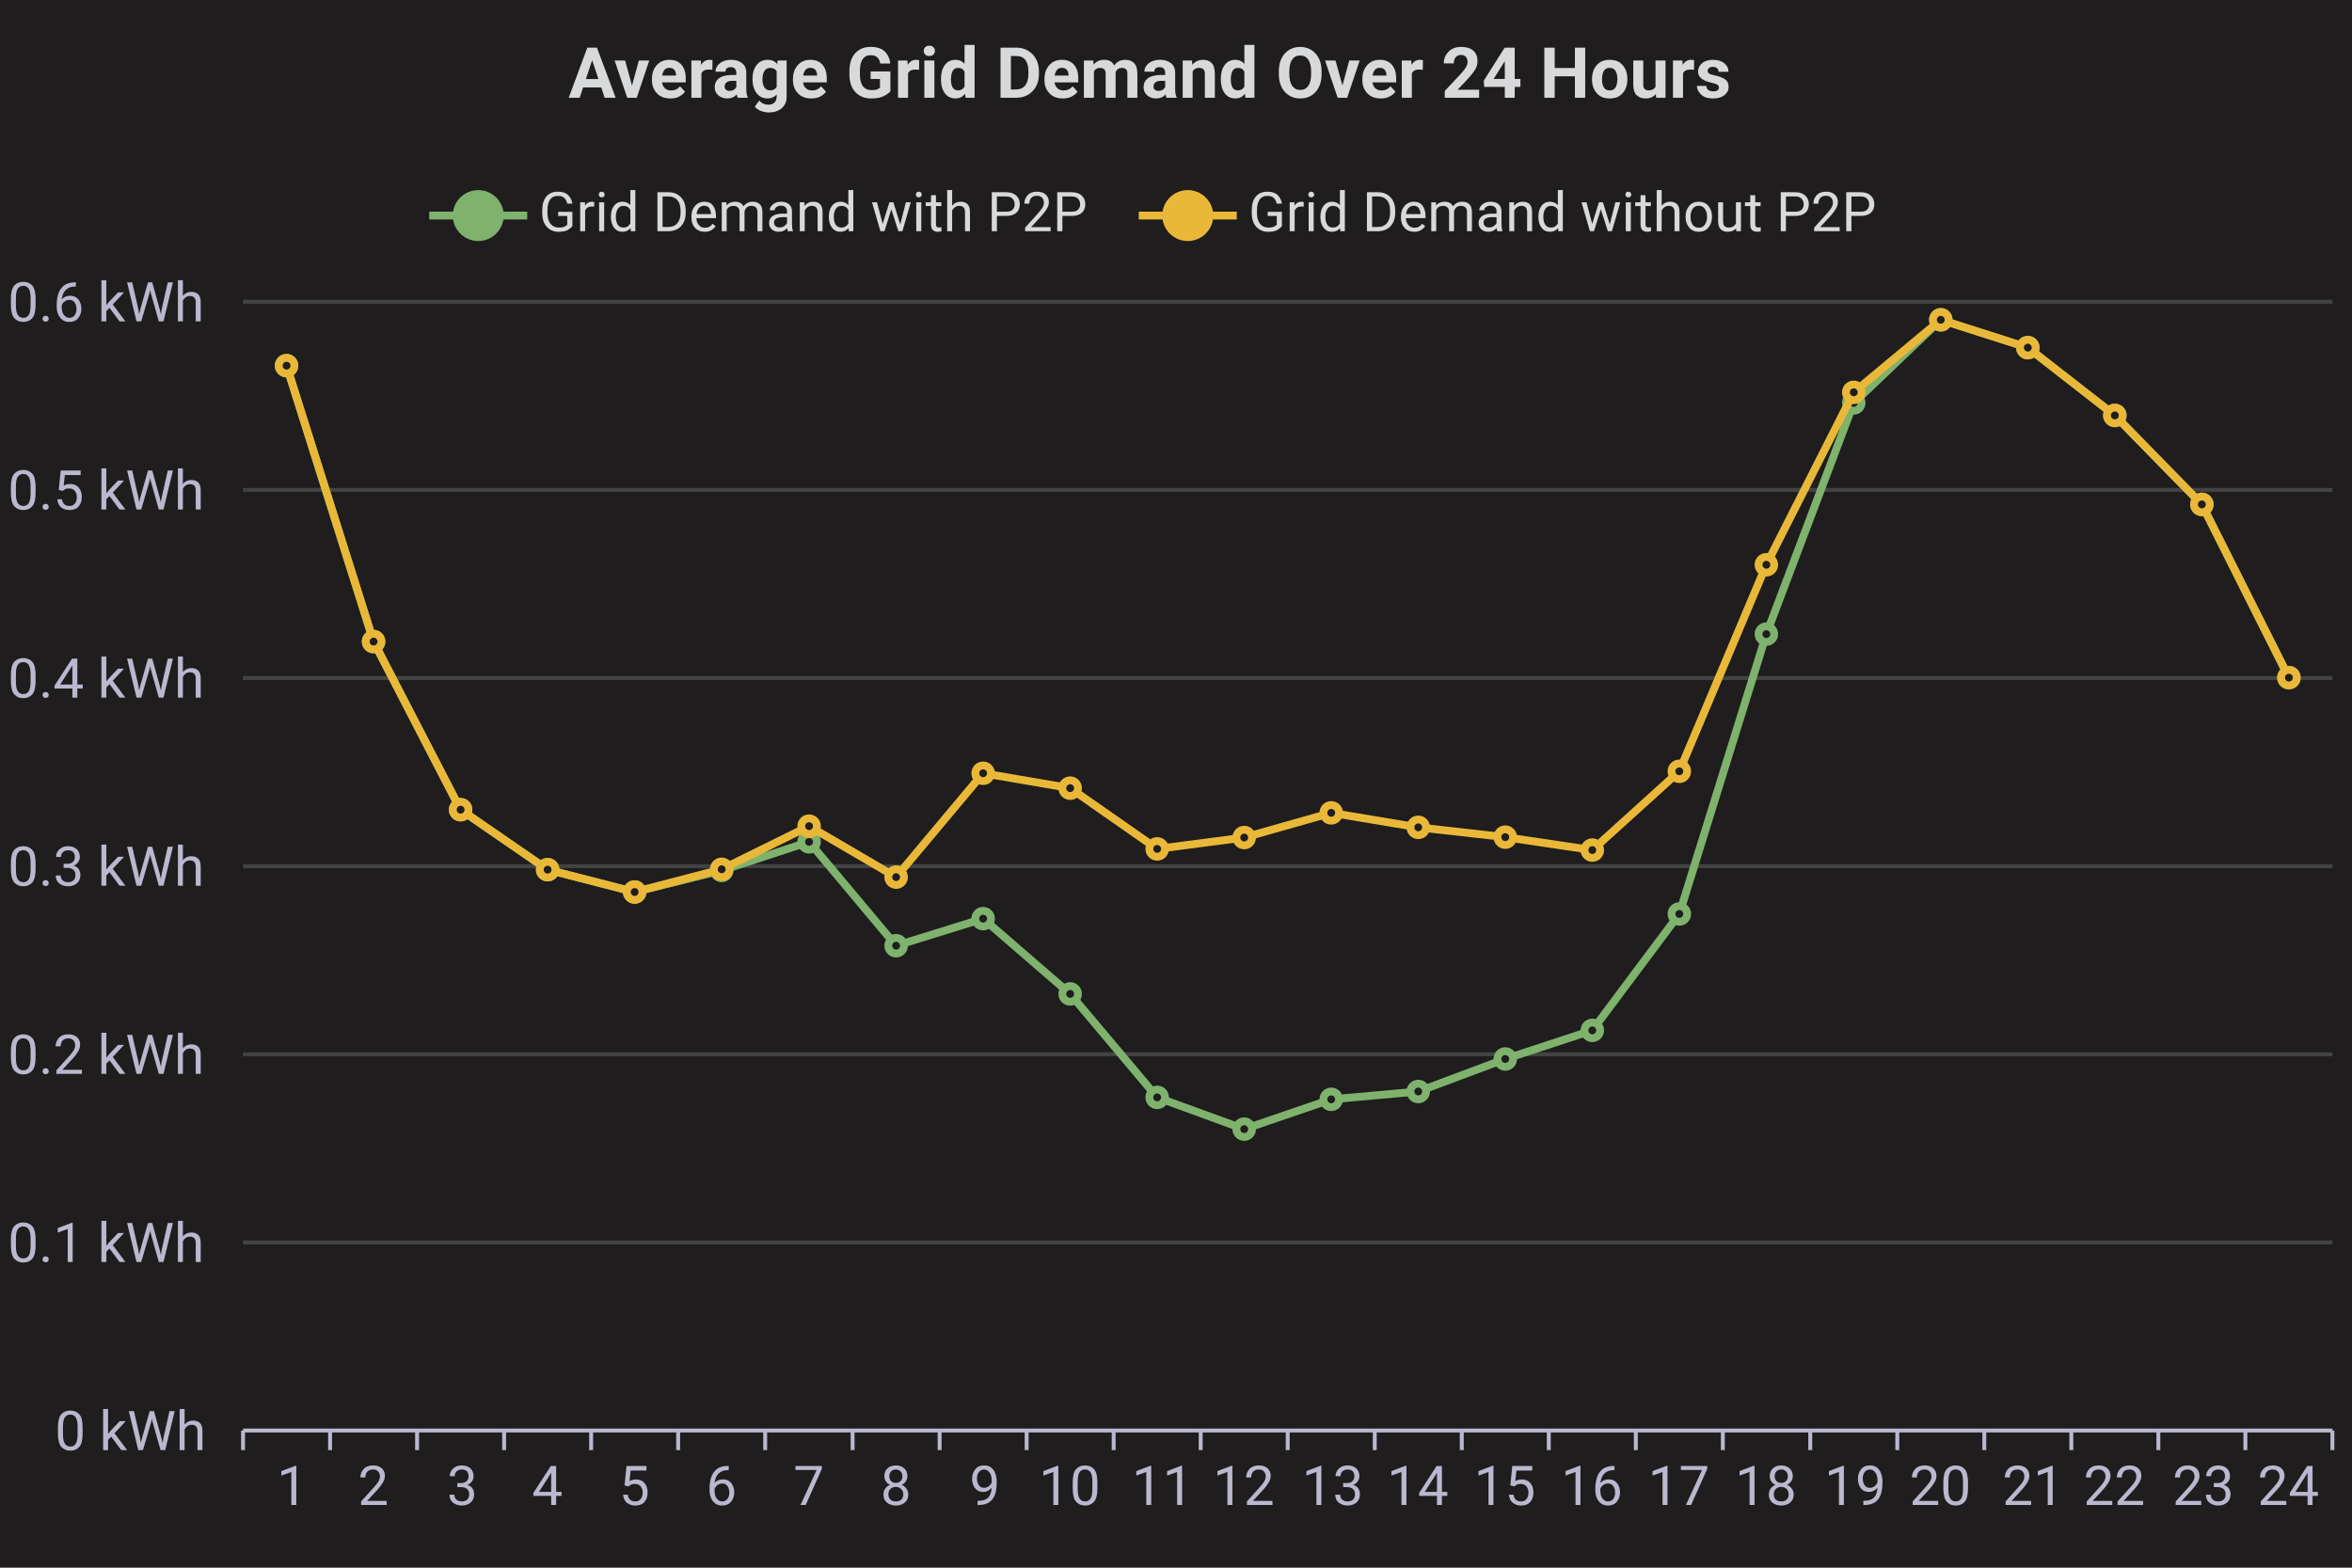
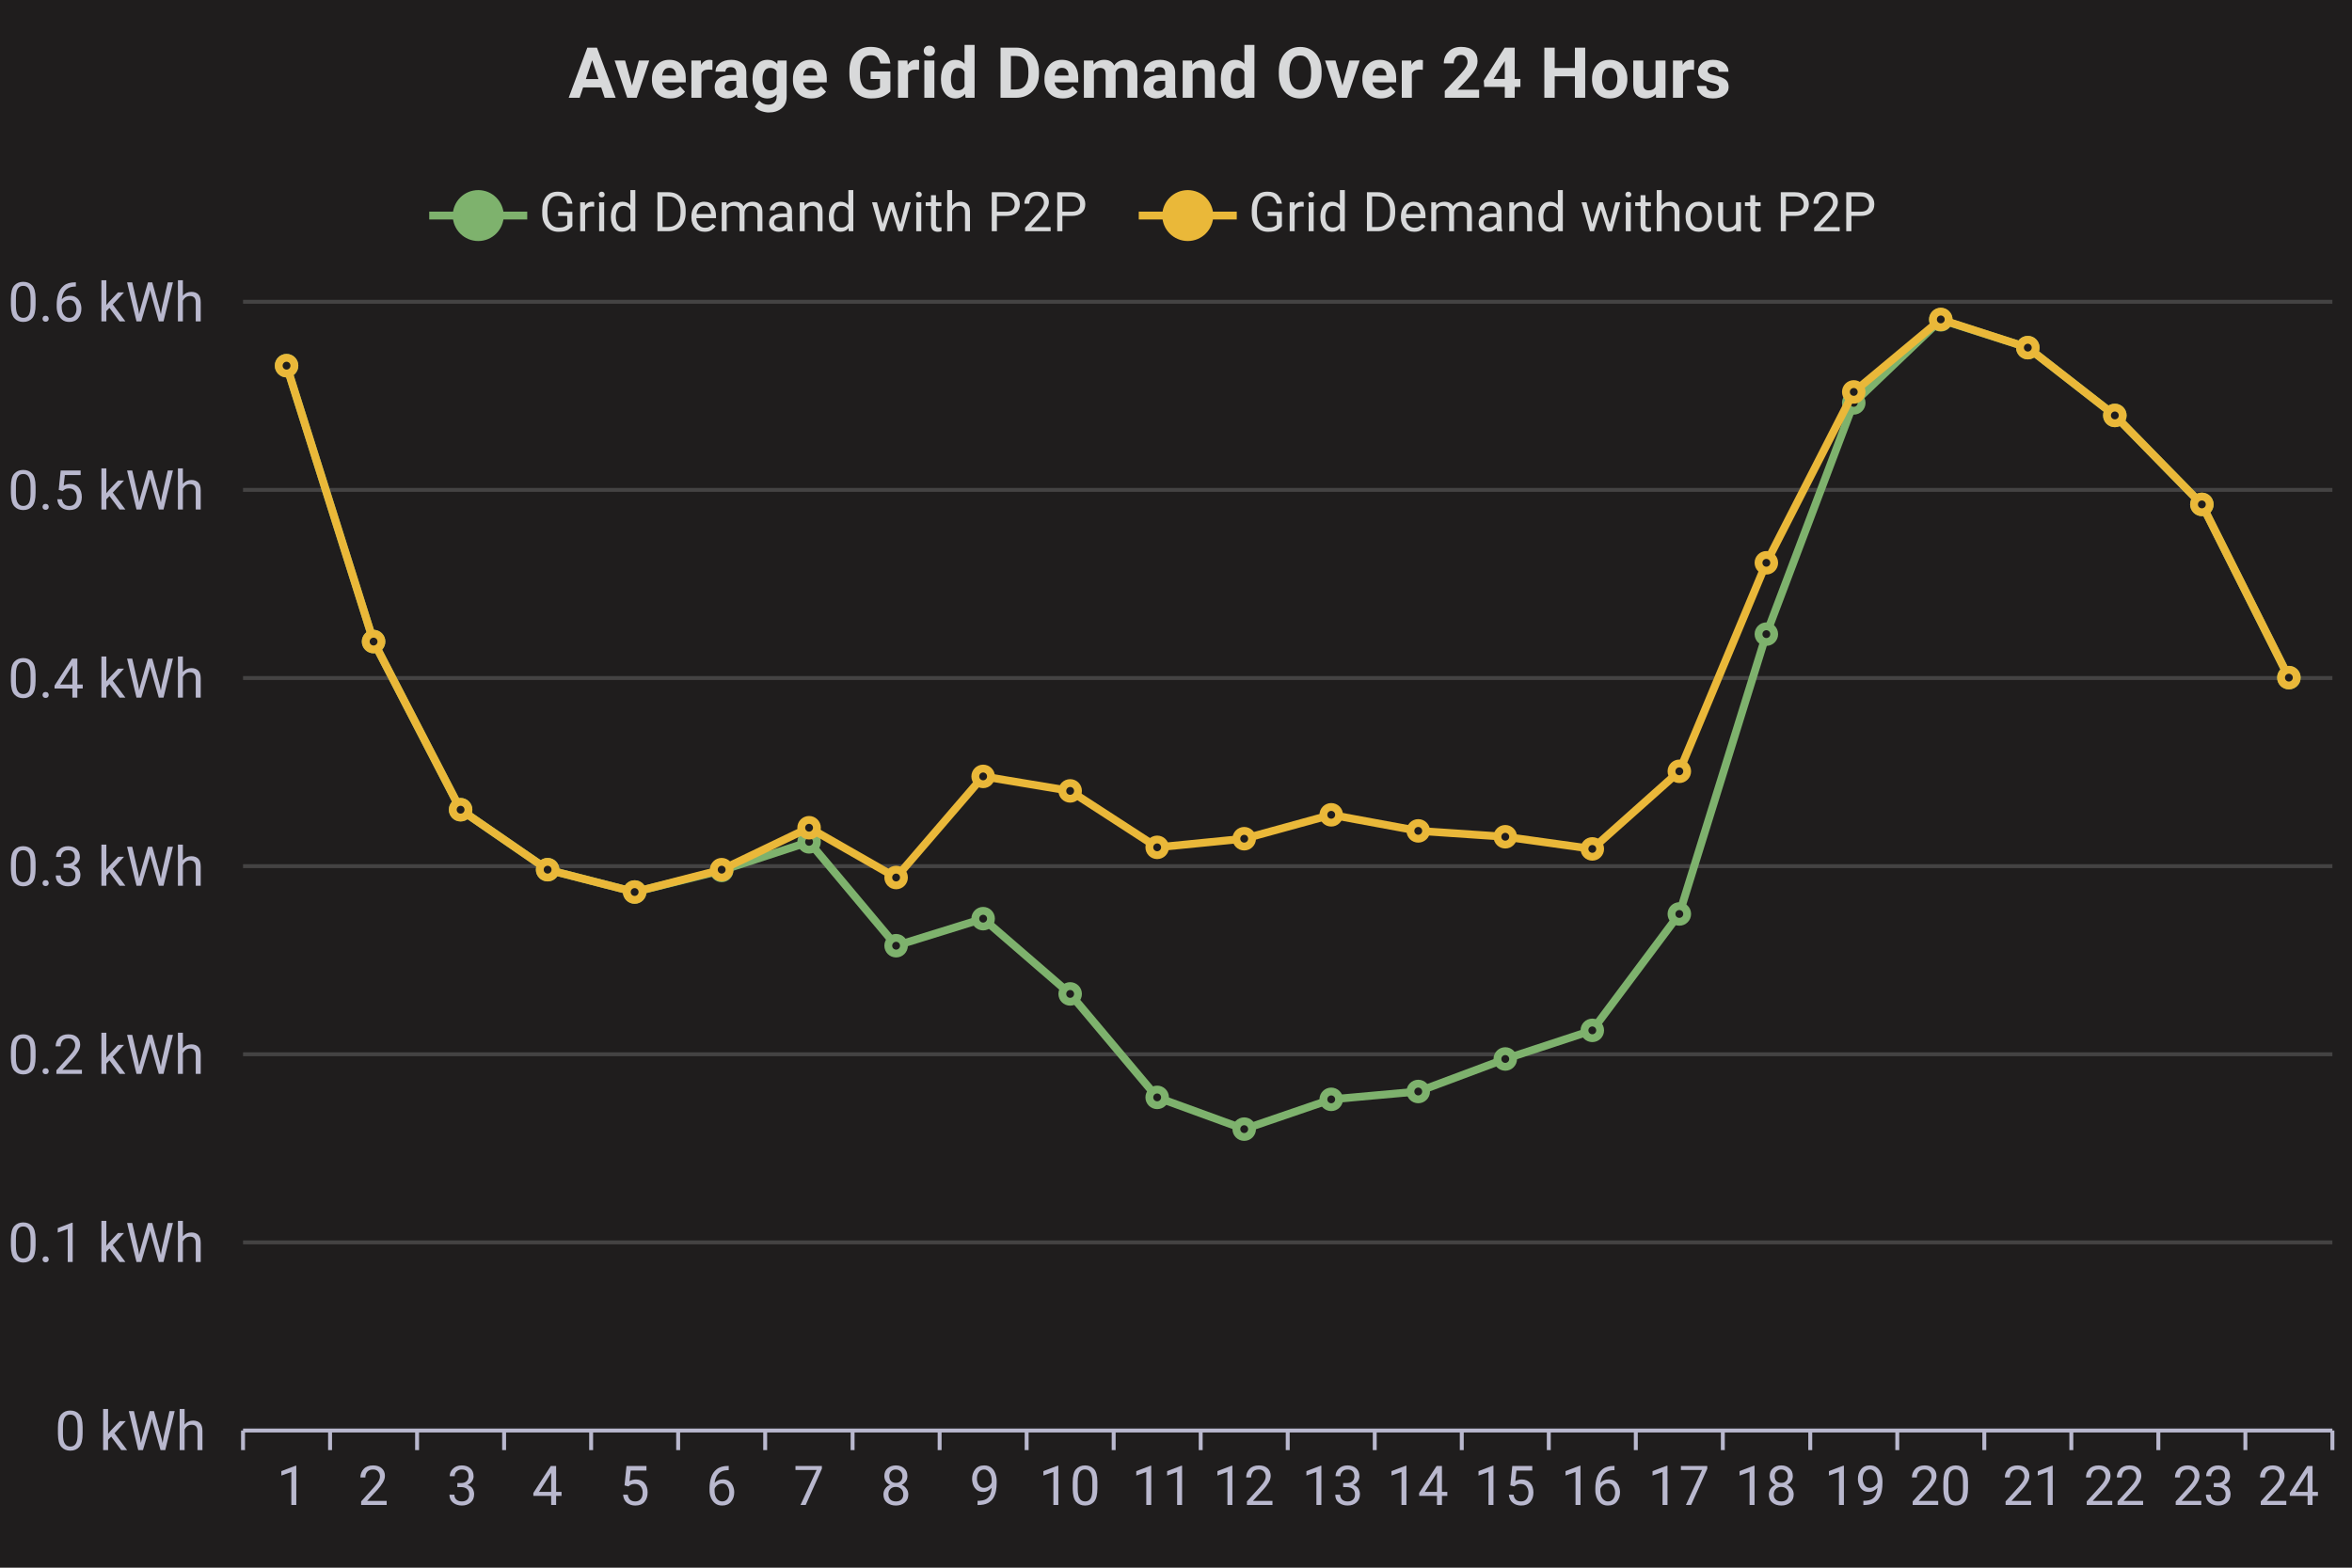
<svg xmlns="http://www.w3.org/2000/svg" width="600" height="400" viewBox="0 0 600 400">
  <rect x="0" y="0" width="600" height="400" fill="#1F1D1D" />
  <text font-size="18" x="145" y="5" dy="15" font-weight="bold" dominant-baseline="middle" font-family="Roboto" fill="#D8D9DA">
Average Grid Demand Over 24 Hours
</text>
  <g>
    <line stroke-width="2" x1="109.5" y1="55" x2="134.5" y2="55" stroke="#7EB26D" />
    <circle cx="122" cy="55" r="5.5" stroke-width="2" stroke="#7EB26D" fill="#7EB26D" />
    <text font-size="14" x="137.5" y="59" font-family="Roboto" fill="#D8D9DA">
Grid Demand with P2P
</text>
  </g>
  <g>
    <line stroke-width="2" x1="290.5" y1="55" x2="315.5" y2="55" stroke="#EAB839" />
    <circle cx="303" cy="55" r="5.5" stroke-width="2" stroke="#EAB839" fill="#EAB839" />
    <text font-size="14" x="318.5" y="59" font-family="Roboto" fill="#D8D9DA">
Grid Demand without P2P
</text>
  </g>
  <g stroke="#444343">
    <line stroke-width="1" x1="62" y1="77" x2="595" y2="77" />
    <line stroke-width="1" x1="62" y1="125" x2="595" y2="125" />
    <line stroke-width="1" x1="62" y1="173" x2="595" y2="173" />
    <line stroke-width="1" x1="62" y1="221" x2="595" y2="221" />
    <line stroke-width="1" x1="62" y1="269" x2="595" y2="269" />
    <line stroke-width="1" x1="62" y1="317" x2="595" y2="317" />
  </g>
  <g>
    <text font-size="14" x="2" y="82" font-family="Roboto" fill="#B9B8CE">
0.6 kWh
</text>
    <text font-size="14" x="2" y="130" font-family="Roboto" fill="#B9B8CE">
0.5 kWh
</text>
    <text font-size="14" x="2" y="178" font-family="Roboto" fill="#B9B8CE">
0.4 kWh
</text>
    <text font-size="14" x="2" y="226" font-family="Roboto" fill="#B9B8CE">
0.3 kWh
</text>
    <text font-size="14" x="2" y="274" font-family="Roboto" fill="#B9B8CE">
0.2 kWh
</text>
    <text font-size="14" x="2" y="322" font-family="Roboto" fill="#B9B8CE">
0.1 kWh
</text>
    <text font-size="14" x="14" y="370" font-family="Roboto" fill="#B9B8CE">
0 kWh
</text>
  </g>
  <g>
    <g stroke="#B9B8CE">
      <line stroke-width="1" x1="62" y1="365" x2="595" y2="365" />
      <line stroke-width="1" x1="62" y1="365" x2="62" y2="370" />
      <line stroke-width="1" x1="84.2" y1="365" x2="84.2" y2="370" />
      <line stroke-width="1" x1="106.4" y1="365" x2="106.4" y2="370" />
      <line stroke-width="1" x1="128.6" y1="365" x2="128.6" y2="370" />
      <line stroke-width="1" x1="150.8" y1="365" x2="150.8" y2="370" />
      <line stroke-width="1" x1="173" y1="365" x2="173" y2="370" />
      <line stroke-width="1" x1="195.2" y1="365" x2="195.2" y2="370" />
      <line stroke-width="1" x1="217.5" y1="365" x2="217.5" y2="370" />
      <line stroke-width="1" x1="239.7" y1="365" x2="239.7" y2="370" />
      <line stroke-width="1" x1="261.9" y1="365" x2="261.9" y2="370" />
      <line stroke-width="1" x1="284.1" y1="365" x2="284.1" y2="370" />
      <line stroke-width="1" x1="306.3" y1="365" x2="306.3" y2="370" />
      <line stroke-width="1" x1="328.5" y1="365" x2="328.5" y2="370" />
      <line stroke-width="1" x1="350.7" y1="365" x2="350.7" y2="370" />
      <line stroke-width="1" x1="372.9" y1="365" x2="372.9" y2="370" />
      <line stroke-width="1" x1="395.1" y1="365" x2="395.1" y2="370" />
      <line stroke-width="1" x1="417.3" y1="365" x2="417.3" y2="370" />
      <line stroke-width="1" x1="439.5" y1="365" x2="439.5" y2="370" />
      <line stroke-width="1" x1="461.8" y1="365" x2="461.8" y2="370" />
      <line stroke-width="1" x1="484" y1="365" x2="484" y2="370" />
      <line stroke-width="1" x1="506.2" y1="365" x2="506.2" y2="370" />
      <line stroke-width="1" x1="528.4" y1="365" x2="528.4" y2="370" />
      <line stroke-width="1" x1="550.6" y1="365" x2="550.6" y2="370" />
      <line stroke-width="1" x1="572.8" y1="365" x2="572.8" y2="370" />
      <line stroke-width="1" x1="595" y1="365" x2="595" y2="370" />
    </g>
    <text font-size="14" x="70.6" y="384" font-family="Roboto" fill="#B9B8CE">
1
</text>
    <text font-size="14" x="91.3" y="384" font-family="Roboto" fill="#B9B8CE">
2
</text>
    <text font-size="14" x="114" y="384" font-family="Roboto" fill="#B9B8CE">
3
</text>
    <text font-size="14" x="135.7" y="384" font-family="Roboto" fill="#B9B8CE">
4
</text>
    <text font-size="14" x="157.9" y="384" font-family="Roboto" fill="#B9B8CE">
5
</text>
    <text font-size="14" x="180.1" y="384" font-family="Roboto" fill="#B9B8CE">
6
</text>
    <text font-size="14" x="202.4" y="384" font-family="Roboto" fill="#B9B8CE">
7
</text>
    <text font-size="14" x="224.6" y="384" font-family="Roboto" fill="#B9B8CE">
8
</text>
    <text font-size="14" x="247.3" y="384" font-family="Roboto" fill="#B9B8CE">
9
</text>
    <text font-size="14" x="265" y="384" font-family="Roboto" fill="#B9B8CE">
10
</text>
    <text font-size="14" x="288.7" y="384" font-family="Roboto" fill="#B9B8CE">
11
</text>
    <text font-size="14" x="309.4" y="384" font-family="Roboto" fill="#B9B8CE">
12
</text>
    <text font-size="14" x="332.1" y="384" font-family="Roboto" fill="#B9B8CE">
13
</text>
    <text font-size="14" x="353.8" y="384" font-family="Roboto" fill="#B9B8CE">
14
</text>
    <text font-size="14" x="376" y="384" font-family="Roboto" fill="#B9B8CE">
15
</text>
    <text font-size="14" x="398.2" y="384" font-family="Roboto" fill="#B9B8CE">
16
</text>
    <text font-size="14" x="420.4" y="384" font-family="Roboto" fill="#B9B8CE">
17
</text>
    <text font-size="14" x="442.6" y="384" font-family="Roboto" fill="#B9B8CE">
18
</text>
    <text font-size="14" x="465.4" y="384" font-family="Roboto" fill="#B9B8CE">
19
</text>
    <text font-size="14" x="487.1" y="384" font-family="Roboto" fill="#B9B8CE">
20
</text>
    <text font-size="14" x="510.8" y="384" font-family="Roboto" fill="#B9B8CE">
21
</text>
    <text font-size="14" x="531.5" y="384" font-family="Roboto" fill="#B9B8CE">
22
</text>
    <text font-size="14" x="554.2" y="384" font-family="Roboto" fill="#B9B8CE">
23
</text>
    <text font-size="14" x="575.9" y="384" font-family="Roboto" fill="#B9B8CE">
24
</text>
  </g>
  <g>
    <path d="M 73.1 93.3 L 95.3 163.7 L 117.5 206.6 L 139.7 221.9 L 161.9 227.6 L 184.1 222.1 L 206.4 214.8 L 228.6 241.3 L 250.8 234.4 L 273 253.6 L 295.2 280 L 317.4 288.1 L 339.6 280.5 L 361.8 278.5 L 384 270.2 L 406.2 262.9 L 428.4 233.2 L 450.6 161.8 L 472.9 102.8 L 495.1 81.6 L 517.3 88.7 L 539.5 106 L 561.7 128.7 L 583.9 172.9" stroke-width="2" fill="none" stroke="#7EB26D" />
    <circle cx="73.1" cy="93.3" r="2" stroke-width="2" stroke="#7EB26D" fill="#1F1D1D" />
    <circle cx="95.3" cy="163.7" r="2" stroke-width="2" stroke="#7EB26D" fill="#1F1D1D" />
    <circle cx="117.5" cy="206.6" r="2" stroke-width="2" stroke="#7EB26D" fill="#1F1D1D" />
    <circle cx="139.7" cy="221.9" r="2" stroke-width="2" stroke="#7EB26D" fill="#1F1D1D" />
    <circle cx="161.9" cy="227.6" r="2" stroke-width="2" stroke="#7EB26D" fill="#1F1D1D" />
    <circle cx="184.1" cy="222.1" r="2" stroke-width="2" stroke="#7EB26D" fill="#1F1D1D" />
    <circle cx="206.4" cy="214.8" r="2" stroke-width="2" stroke="#7EB26D" fill="#1F1D1D" />
    <circle cx="228.6" cy="241.3" r="2" stroke-width="2" stroke="#7EB26D" fill="#1F1D1D" />
    <circle cx="250.8" cy="234.4" r="2" stroke-width="2" stroke="#7EB26D" fill="#1F1D1D" />
    <circle cx="273" cy="253.6" r="2" stroke-width="2" stroke="#7EB26D" fill="#1F1D1D" />
    <circle cx="295.2" cy="280" r="2" stroke-width="2" stroke="#7EB26D" fill="#1F1D1D" />
    <circle cx="317.4" cy="288.1" r="2" stroke-width="2" stroke="#7EB26D" fill="#1F1D1D" />
    <circle cx="339.6" cy="280.5" r="2" stroke-width="2" stroke="#7EB26D" fill="#1F1D1D" />
    <circle cx="361.8" cy="278.5" r="2" stroke-width="2" stroke="#7EB26D" fill="#1F1D1D" />
    <circle cx="384" cy="270.2" r="2" stroke-width="2" stroke="#7EB26D" fill="#1F1D1D" />
    <circle cx="406.2" cy="262.9" r="2" stroke-width="2" stroke="#7EB26D" fill="#1F1D1D" />
    <circle cx="428.4" cy="233.2" r="2" stroke-width="2" stroke="#7EB26D" fill="#1F1D1D" />
    <circle cx="450.6" cy="161.8" r="2" stroke-width="2" stroke="#7EB26D" fill="#1F1D1D" />
    <circle cx="472.9" cy="102.8" r="2" stroke-width="2" stroke="#7EB26D" fill="#1F1D1D" />
    <circle cx="495.1" cy="81.6" r="2" stroke-width="2" stroke="#7EB26D" fill="#1F1D1D" />
    <circle cx="517.3" cy="88.7" r="2" stroke-width="2" stroke="#7EB26D" fill="#1F1D1D" />
    <circle cx="539.5" cy="106" r="2" stroke-width="2" stroke="#7EB26D" fill="#1F1D1D" />
    <circle cx="561.7" cy="128.7" r="2" stroke-width="2" stroke="#7EB26D" fill="#1F1D1D" />
    <circle cx="583.9" cy="172.9" r="2" stroke-width="2" stroke="#7EB26D" fill="#1F1D1D" />
  </g>
  <g>
-     <path d="M 73.1 93.3 L 95.3 163.7 L 117.5 206.6 L 139.7 221.9 L 161.9 227.6 L 184.1 221.8 L 206.4 210.8 L 228.6 223.8 L 250.8 197.3 L 273 201.1 L 295.2 216.6 L 317.4 213.7 L 339.6 207.4 L 361.8 211.1 L 384 213.6 L 406.2 216.9 L 428.4 196.8 L 450.6 144.1 L 472.9 100.1 L 495.1 81.6 L 517.3 88.7 L 539.5 106 L 561.7 128.7 L 583.9 172.9" stroke-width="2" fill="none" stroke="#EAB839" />
+     <path d="M 73.1 93.3 L 95.3 163.7 L 117.5 206.6 L 139.7 221.9 L 161.9 227.6 L 184.1 221.9 L 206.4 211.2 L 228.6 223.9 L 250.8 198.1 L 273 201.8 L 295.2 216.2 L 317.4 214 L 339.6 207.9 L 361.8 212 L 384 213.5 L 406.2 216.6 L 428.4 196.8 L 450.6 143.6 L 472.9 100 L 495.1 81.5 L 517.3 88.7 L 539.5 106 L 561.7 128.7 L 583.9 172.9" stroke-width="2" fill="none" stroke="#EAB839" />
    <circle cx="73.1" cy="93.3" r="2" stroke-width="2" stroke="#EAB839" fill="#1F1D1D" />
    <circle cx="95.3" cy="163.7" r="2" stroke-width="2" stroke="#EAB839" fill="#1F1D1D" />
    <circle cx="117.5" cy="206.6" r="2" stroke-width="2" stroke="#EAB839" fill="#1F1D1D" />
    <circle cx="139.7" cy="221.9" r="2" stroke-width="2" stroke="#EAB839" fill="#1F1D1D" />
    <circle cx="161.9" cy="227.6" r="2" stroke-width="2" stroke="#EAB839" fill="#1F1D1D" />
-     <circle cx="184.1" cy="221.8" r="2" stroke-width="2" stroke="#EAB839" fill="#1F1D1D" />
-     <circle cx="206.4" cy="210.8" r="2" stroke-width="2" stroke="#EAB839" fill="#1F1D1D" />
-     <circle cx="228.6" cy="223.8" r="2" stroke-width="2" stroke="#EAB839" fill="#1F1D1D" />
-     <circle cx="250.8" cy="197.3" r="2" stroke-width="2" stroke="#EAB839" fill="#1F1D1D" />
-     <circle cx="273" cy="201.1" r="2" stroke-width="2" stroke="#EAB839" fill="#1F1D1D" />
-     <circle cx="295.2" cy="216.6" r="2" stroke-width="2" stroke="#EAB839" fill="#1F1D1D" />
-     <circle cx="317.4" cy="213.7" r="2" stroke-width="2" stroke="#EAB839" fill="#1F1D1D" />
-     <circle cx="339.6" cy="207.4" r="2" stroke-width="2" stroke="#EAB839" fill="#1F1D1D" />
-     <circle cx="361.8" cy="211.1" r="2" stroke-width="2" stroke="#EAB839" fill="#1F1D1D" />
-     <circle cx="384" cy="213.6" r="2" stroke-width="2" stroke="#EAB839" fill="#1F1D1D" />
-     <circle cx="406.2" cy="216.9" r="2" stroke-width="2" stroke="#EAB839" fill="#1F1D1D" />
+     <circle cx="184.1" cy="221.9" r="2" stroke-width="2" stroke="#EAB839" fill="#1F1D1D" />
+     <circle cx="206.4" cy="211.2" r="2" stroke-width="2" stroke="#EAB839" fill="#1F1D1D" />
+     <circle cx="228.6" cy="223.9" r="2" stroke-width="2" stroke="#EAB839" fill="#1F1D1D" />
+     <circle cx="250.8" cy="198.1" r="2" stroke-width="2" stroke="#EAB839" fill="#1F1D1D" />
+     <circle cx="273" cy="201.8" r="2" stroke-width="2" stroke="#EAB839" fill="#1F1D1D" />
+     <circle cx="295.2" cy="216.2" r="2" stroke-width="2" stroke="#EAB839" fill="#1F1D1D" />
+     <circle cx="317.4" cy="214" r="2" stroke-width="2" stroke="#EAB839" fill="#1F1D1D" />
+     <circle cx="339.6" cy="207.9" r="2" stroke-width="2" stroke="#EAB839" fill="#1F1D1D" />
+     <circle cx="361.8" cy="212" r="2" stroke-width="2" stroke="#EAB839" fill="#1F1D1D" />
+     <circle cx="384" cy="213.5" r="2" stroke-width="2" stroke="#EAB839" fill="#1F1D1D" />
+     <circle cx="406.2" cy="216.6" r="2" stroke-width="2" stroke="#EAB839" fill="#1F1D1D" />
    <circle cx="428.4" cy="196.8" r="2" stroke-width="2" stroke="#EAB839" fill="#1F1D1D" />
-     <circle cx="450.6" cy="144.1" r="2" stroke-width="2" stroke="#EAB839" fill="#1F1D1D" />
-     <circle cx="472.9" cy="100.1" r="2" stroke-width="2" stroke="#EAB839" fill="#1F1D1D" />
-     <circle cx="495.1" cy="81.6" r="2" stroke-width="2" stroke="#EAB839" fill="#1F1D1D" />
+     <circle cx="450.6" cy="143.6" r="2" stroke-width="2" stroke="#EAB839" fill="#1F1D1D" />
+     <circle cx="472.9" cy="100" r="2" stroke-width="2" stroke="#EAB839" fill="#1F1D1D" />
+     <circle cx="495.1" cy="81.5" r="2" stroke-width="2" stroke="#EAB839" fill="#1F1D1D" />
    <circle cx="517.3" cy="88.7" r="2" stroke-width="2" stroke="#EAB839" fill="#1F1D1D" />
    <circle cx="539.5" cy="106" r="2" stroke-width="2" stroke="#EAB839" fill="#1F1D1D" />
    <circle cx="561.7" cy="128.7" r="2" stroke-width="2" stroke="#EAB839" fill="#1F1D1D" />
    <circle cx="583.9" cy="172.9" r="2" stroke-width="2" stroke="#EAB839" fill="#1F1D1D" />
  </g>
</svg>
